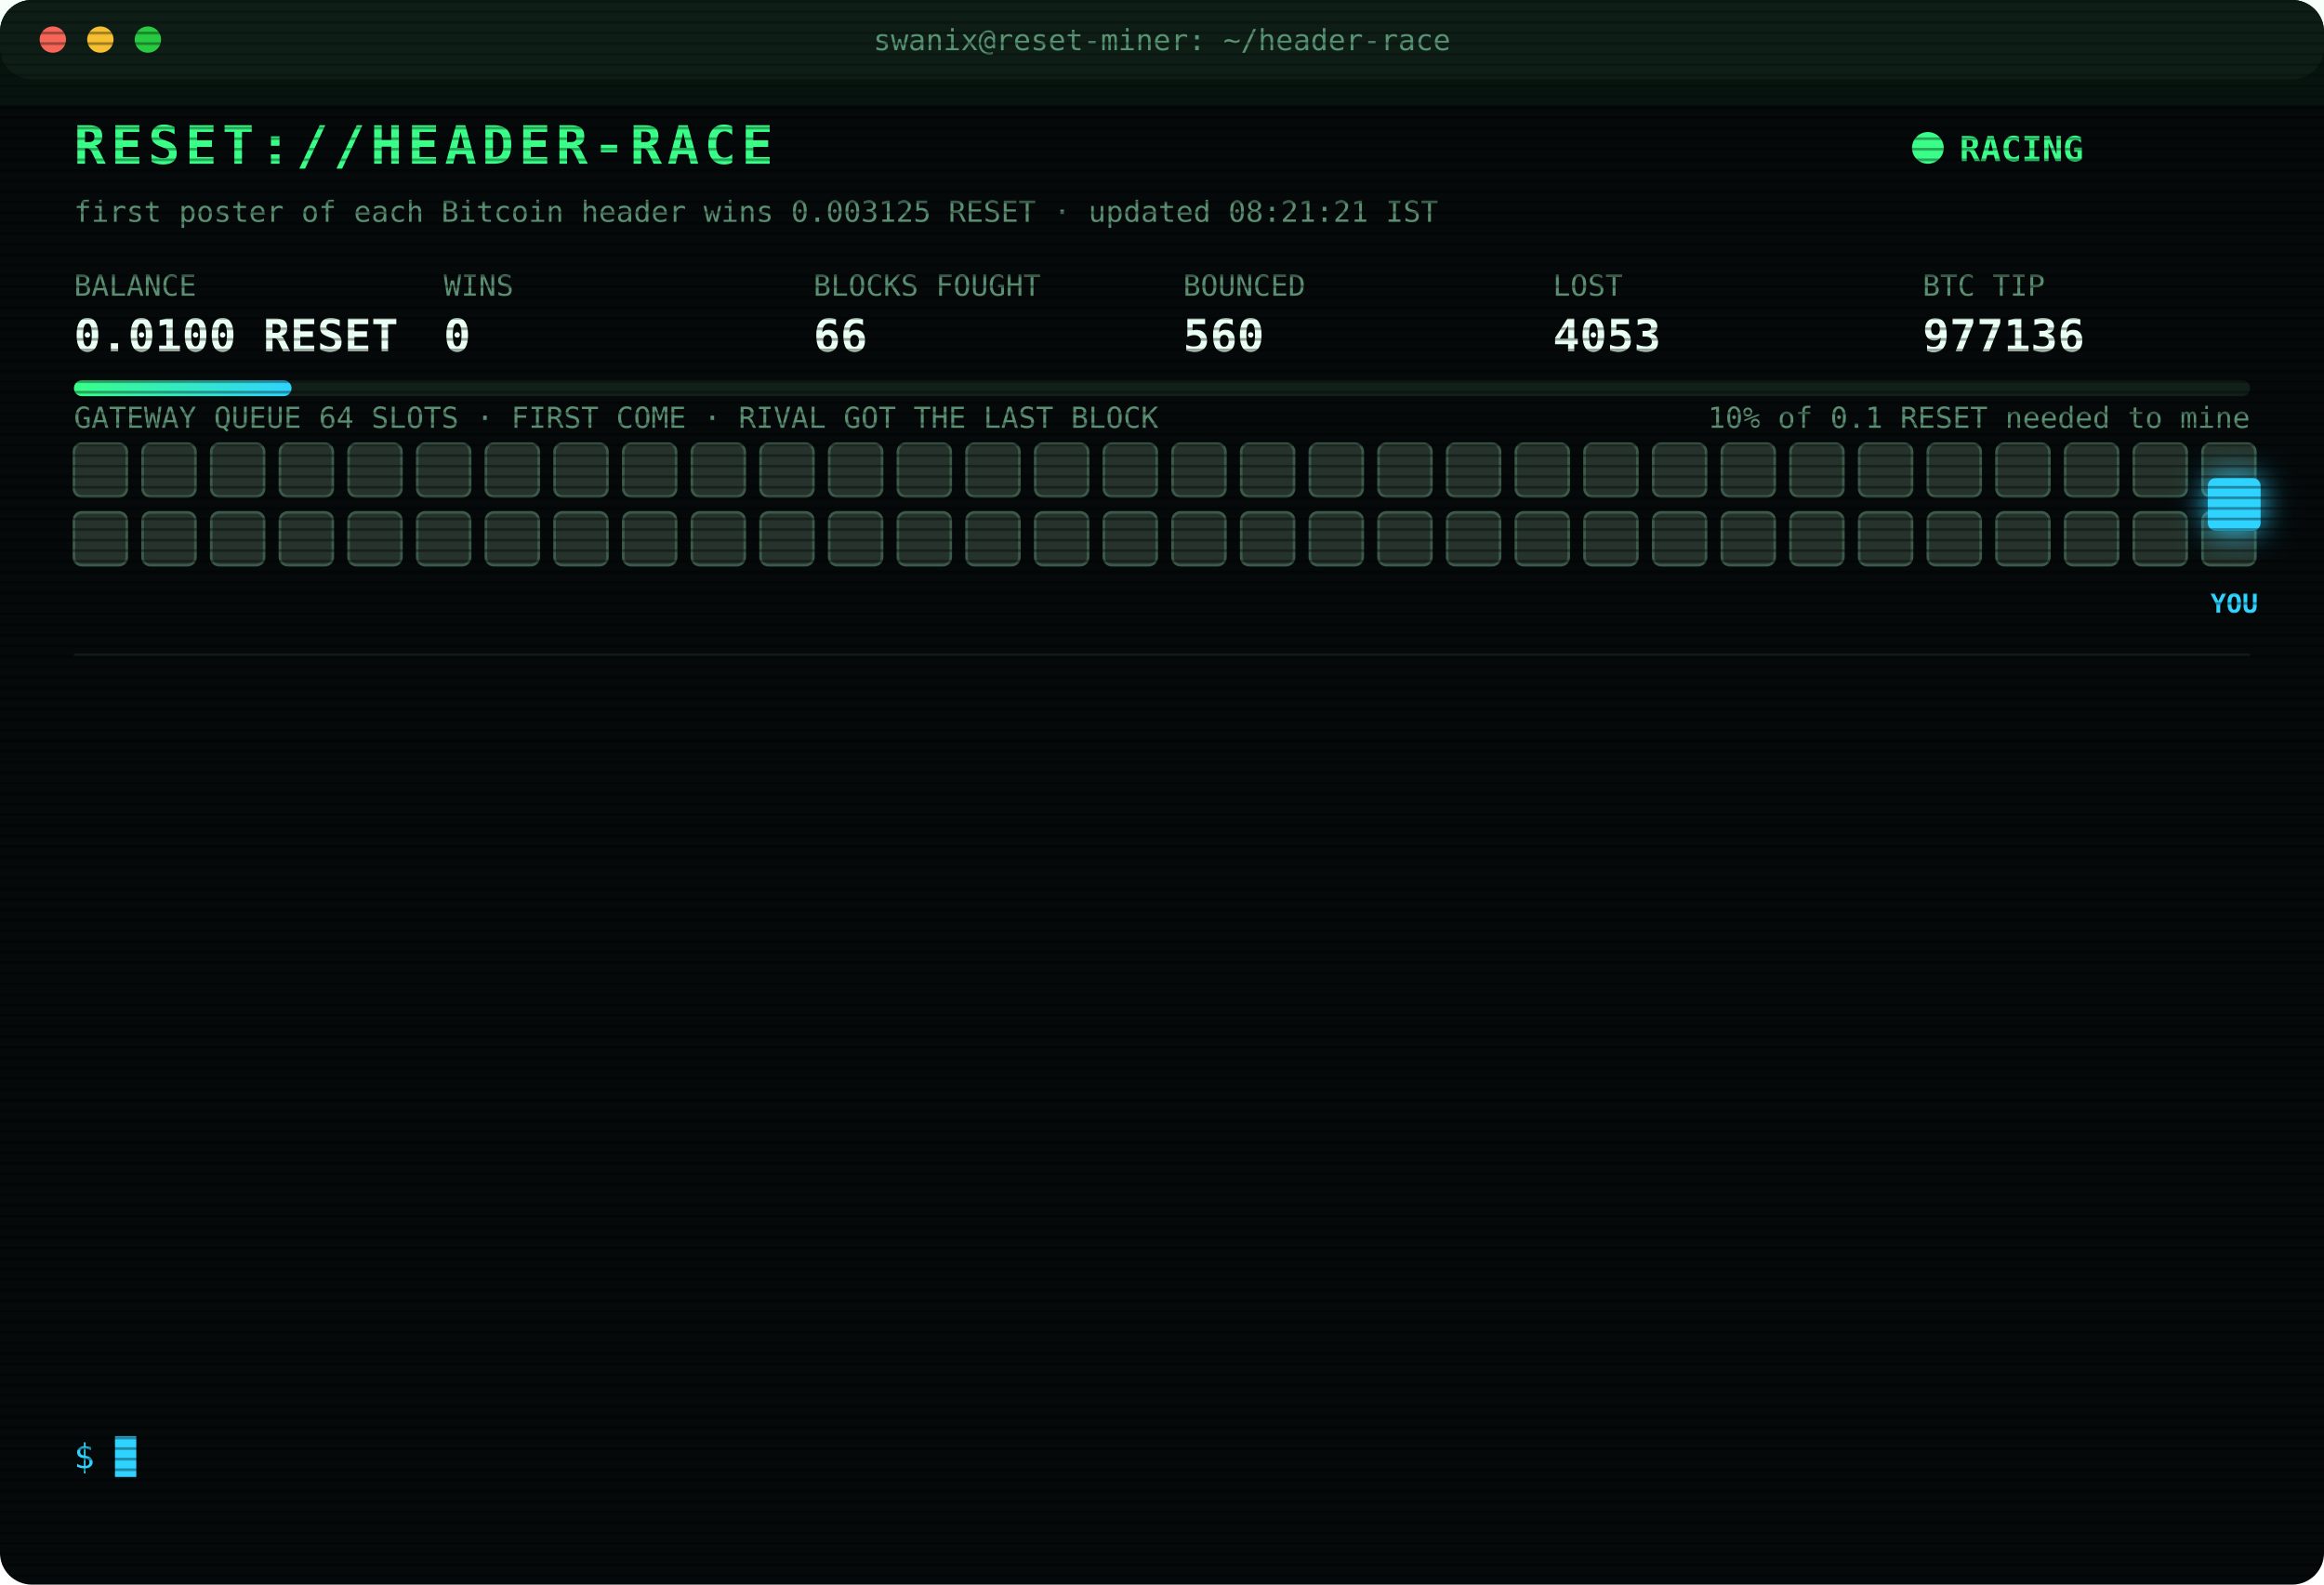
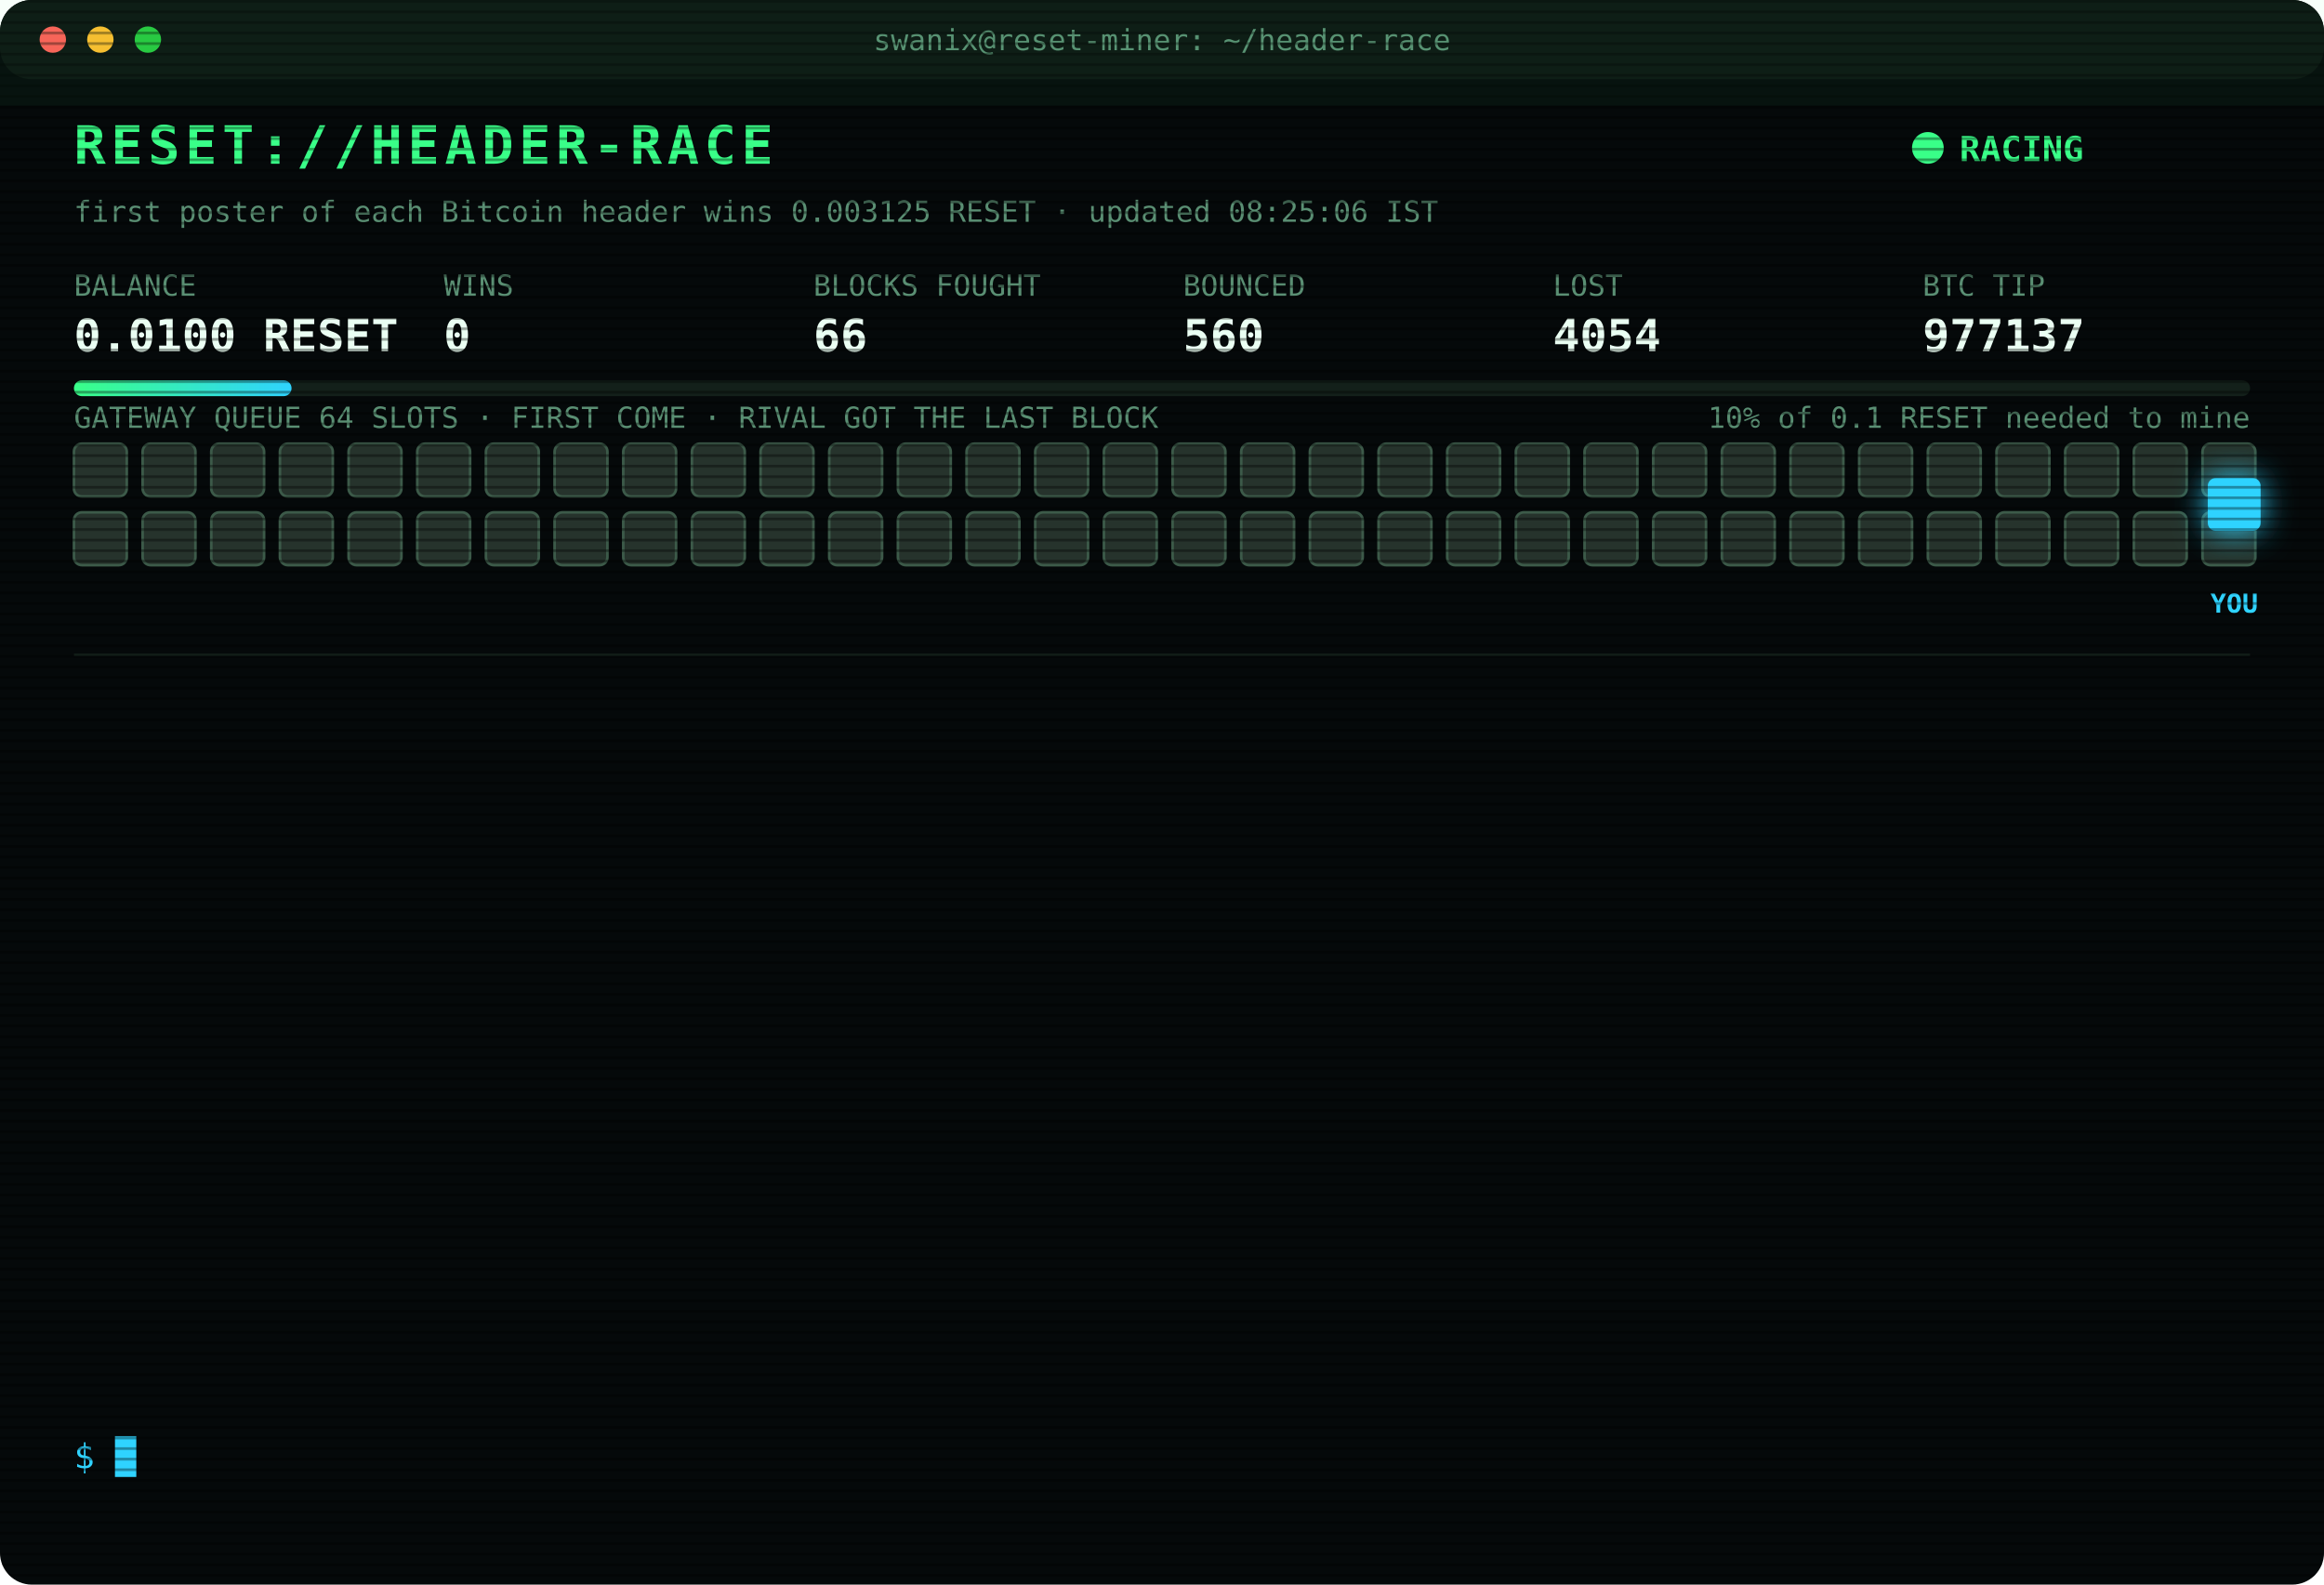
<svg xmlns="http://www.w3.org/2000/svg" width="880" height="600" viewBox="0 0 880 600" font-family="ui-monospace,SFMono-Regular,Menlo,Consolas,monospace">
  <style>
text{font-size:13px;fill:#7CFFB2}
.title{font-size:20px;font-weight:700;fill:#39FF88;letter-spacing:2px;animation:glitch 3s infinite steps(1)}
.sub{fill:#2fd3ff}.k{fill:#5a8f73;font-size:11px}.v{font-size:17px;font-weight:700;fill:#eafff3}
.ts{fill:#3f6b56}.boot{fill:#2fd3ff}.dim{fill:#5a8f73}.bad{fill:#ff4d6d}.warn{fill:#ffd23f}.mag{fill:#ff5cf0}.win{fill:#39FF88;font-weight:700}
.tag{font-size:10px;fill:#2fd3ff;font-weight:700}
.rival{fill:#26332c;stroke:#3c5a49;animation:jam 1.2s infinite alternate}
.idle{fill:#141c18;stroke:#22302a;animation:breathe 4s infinite}
.me{fill:#2fd3ff;filter:drop-shadow(0 0 6px #2fd3ff)}
.hover{animation:nudge 1.1s infinite ease-in-out}.bounce{animation:kick 1.4s infinite}
.ln{opacity:0;animation:in .4s forwards}
.cur{animation:blink 1s infinite steps(1)}
.scan{animation:scan 6s infinite linear}
.led{animation:blink 1.4s infinite}
@keyframes in{from{opacity:0;transform:translateX(-6px)}to{opacity:1;transform:none}}
@keyframes blink{50%{opacity:0}}
@keyframes jam{to{fill:#33463b}}
@keyframes breathe{50%{opacity:.4}}
@keyframes nudge{50%{transform:translateX(-10px)}}
@keyframes kick{0%,100%{transform:none}30%{transform:translateX(-14px)}55%{transform:translateX(10px) translateY(-6px)}}
@keyframes glitch{0%,92%{transform:none}93%{transform:translateX(2px);fill:#ff4d6d}95%{transform:translateX(-2px);fill:#2fd3ff}97%{transform:none}}
@keyframes scan{from{transform:translateY(-40px)}to{transform:translateY(600px)}}
</style>
  <defs>
    <pattern id="sl" width="4" height="4" patternUnits="userSpaceOnUse">
      <rect width="4" height="1" fill="#000" opacity=".35" />
    </pattern>
    <linearGradient id="bar">
      <stop offset="0" stop-color="#39FF88" />
      <stop offset="1" stop-color="#2fd3ff" />
    </linearGradient>
  </defs>
  <rect width="880" height="600" rx="12" fill="#05090a" />
  <rect width="880" height="30" rx="12" fill="#0d1512" />
  <circle cx="20" cy="15" r="5" fill="#ff5f57" />
  <circle cx="38" cy="15" r="5" fill="#febc2e" />
  <circle cx="56" cy="15" r="5" fill="#28c840" />
  <text x="440" y="19" text-anchor="middle" class="k">swanix@reset-miner: ~/header-race</text>
  <text x="28" y="62" class="title">RESET://HEADER-RACE</text>
  <circle class="led" cx="730" cy="56" r="6" fill="#39FF88" />
  <text x="742" y="61" class="win">RACING</text>
-   <text x="28" y="84" class="k">first poster of each Bitcoin header wins 0.003125 RESET · updated 08:21:21 IST</text>
+   <text x="28" y="84" class="k">first poster of each Bitcoin header wins 0.003125 RESET · updated 08:25:06 IST</text>
  <text x="28" y="112" class="k">BALANCE</text>
  <text x="28" y="133" class="v">0.0100 RESET</text>
  <text x="168" y="112" class="k">WINS</text>
  <text x="168" y="133" class="v">0</text>
  <text x="308" y="112" class="k">BLOCKS FOUGHT</text>
  <text x="308" y="133" class="v">66</text>
  <text x="448" y="112" class="k">BOUNCED</text>
  <text x="448" y="133" class="v">560</text>
  <text x="588" y="112" class="k">LOST</text>
-   <text x="588" y="133" class="v">4053</text>
+   <text x="588" y="133" class="v">4054</text>
  <text x="728" y="112" class="k">BTC TIP</text>
-   <text x="728" y="133" class="v">977136</text>
+   <text x="728" y="133" class="v">977137</text>
  <rect x="28" y="144" width="824" height="6" rx="3" fill="#13201a" />
  <rect x="28" y="144" width="82.4" height="6" rx="3" fill="url(#bar)" />
  <text x="852" y="162" text-anchor="end" class="k">10% of 0.1 RESET needed to mine</text>
  <text x="28" y="162" class="k">GATEWAY QUEUE 64 SLOTS · FIRST COME · RIVAL GOT THE LAST BLOCK</text>
  <rect class="rival" x="28" y="168" width="20" height="20" rx="3" style="animation-delay:0.00s" />
  <rect class="rival" x="54" y="168" width="20" height="20" rx="3" style="animation-delay:0.05s" />
  <rect class="rival" x="80" y="168" width="20" height="20" rx="3" style="animation-delay:0.10s" />
  <rect class="rival" x="106" y="168" width="20" height="20" rx="3" style="animation-delay:0.15s" />
  <rect class="rival" x="132" y="168" width="20" height="20" rx="3" style="animation-delay:0.20s" />
  <rect class="rival" x="158" y="168" width="20" height="20" rx="3" style="animation-delay:0.25s" />
  <rect class="rival" x="184" y="168" width="20" height="20" rx="3" style="animation-delay:0.30s" />
  <rect class="rival" x="210" y="168" width="20" height="20" rx="3" style="animation-delay:0.35s" />
  <rect class="rival" x="236" y="168" width="20" height="20" rx="3" style="animation-delay:0.40s" />
  <rect class="rival" x="262" y="168" width="20" height="20" rx="3" style="animation-delay:0.45s" />
  <rect class="rival" x="288" y="168" width="20" height="20" rx="3" style="animation-delay:0.50s" />
  <rect class="rival" x="314" y="168" width="20" height="20" rx="3" style="animation-delay:0.55s" />
  <rect class="rival" x="340" y="168" width="20" height="20" rx="3" style="animation-delay:0.60s" />
  <rect class="rival" x="366" y="168" width="20" height="20" rx="3" style="animation-delay:0.65s" />
  <rect class="rival" x="392" y="168" width="20" height="20" rx="3" style="animation-delay:0.70s" />
  <rect class="rival" x="418" y="168" width="20" height="20" rx="3" style="animation-delay:0.75s" />
  <rect class="rival" x="444" y="168" width="20" height="20" rx="3" style="animation-delay:0.80s" />
  <rect class="rival" x="470" y="168" width="20" height="20" rx="3" style="animation-delay:0.85s" />
  <rect class="rival" x="496" y="168" width="20" height="20" rx="3" style="animation-delay:0.90s" />
  <rect class="rival" x="522" y="168" width="20" height="20" rx="3" style="animation-delay:0.95s" />
  <rect class="rival" x="548" y="168" width="20" height="20" rx="3" style="animation-delay:1.00s" />
  <rect class="rival" x="574" y="168" width="20" height="20" rx="3" style="animation-delay:1.05s" />
  <rect class="rival" x="600" y="168" width="20" height="20" rx="3" style="animation-delay:1.10s" />
  <rect class="rival" x="626" y="168" width="20" height="20" rx="3" style="animation-delay:1.15s" />
  <rect class="rival" x="652" y="168" width="20" height="20" rx="3" style="animation-delay:1.20s" />
  <rect class="rival" x="678" y="168" width="20" height="20" rx="3" style="animation-delay:1.25s" />
  <rect class="rival" x="704" y="168" width="20" height="20" rx="3" style="animation-delay:1.30s" />
  <rect class="rival" x="730" y="168" width="20" height="20" rx="3" style="animation-delay:1.35s" />
  <rect class="rival" x="756" y="168" width="20" height="20" rx="3" style="animation-delay:1.40s" />
  <rect class="rival" x="782" y="168" width="20" height="20" rx="3" style="animation-delay:1.45s" />
  <rect class="rival" x="808" y="168" width="20" height="20" rx="3" style="animation-delay:1.50s" />
  <rect class="rival" x="834" y="168" width="20" height="20" rx="3" style="animation-delay:1.55s" />
  <rect class="rival" x="28" y="194" width="20" height="20" rx="3" style="animation-delay:1.60s" />
  <rect class="rival" x="54" y="194" width="20" height="20" rx="3" style="animation-delay:1.65s" />
  <rect class="rival" x="80" y="194" width="20" height="20" rx="3" style="animation-delay:1.70s" />
  <rect class="rival" x="106" y="194" width="20" height="20" rx="3" style="animation-delay:1.75s" />
  <rect class="rival" x="132" y="194" width="20" height="20" rx="3" style="animation-delay:1.80s" />
  <rect class="rival" x="158" y="194" width="20" height="20" rx="3" style="animation-delay:1.85s" />
  <rect class="rival" x="184" y="194" width="20" height="20" rx="3" style="animation-delay:1.90s" />
  <rect class="rival" x="210" y="194" width="20" height="20" rx="3" style="animation-delay:1.95s" />
  <rect class="rival" x="236" y="194" width="20" height="20" rx="3" style="animation-delay:2.00s" />
  <rect class="rival" x="262" y="194" width="20" height="20" rx="3" style="animation-delay:2.05s" />
  <rect class="rival" x="288" y="194" width="20" height="20" rx="3" style="animation-delay:2.10s" />
  <rect class="rival" x="314" y="194" width="20" height="20" rx="3" style="animation-delay:2.15s" />
  <rect class="rival" x="340" y="194" width="20" height="20" rx="3" style="animation-delay:2.20s" />
  <rect class="rival" x="366" y="194" width="20" height="20" rx="3" style="animation-delay:2.25s" />
  <rect class="rival" x="392" y="194" width="20" height="20" rx="3" style="animation-delay:2.30s" />
  <rect class="rival" x="418" y="194" width="20" height="20" rx="3" style="animation-delay:2.35s" />
  <rect class="rival" x="444" y="194" width="20" height="20" rx="3" style="animation-delay:2.40s" />
  <rect class="rival" x="470" y="194" width="20" height="20" rx="3" style="animation-delay:2.45s" />
  <rect class="rival" x="496" y="194" width="20" height="20" rx="3" style="animation-delay:2.50s" />
  <rect class="rival" x="522" y="194" width="20" height="20" rx="3" style="animation-delay:2.55s" />
  <rect class="rival" x="548" y="194" width="20" height="20" rx="3" style="animation-delay:2.60s" />
  <rect class="rival" x="574" y="194" width="20" height="20" rx="3" style="animation-delay:2.65s" />
  <rect class="rival" x="600" y="194" width="20" height="20" rx="3" style="animation-delay:2.70s" />
  <rect class="rival" x="626" y="194" width="20" height="20" rx="3" style="animation-delay:2.75s" />
  <rect class="rival" x="652" y="194" width="20" height="20" rx="3" style="animation-delay:2.80s" />
  <rect class="rival" x="678" y="194" width="20" height="20" rx="3" style="animation-delay:2.85s" />
  <rect class="rival" x="704" y="194" width="20" height="20" rx="3" style="animation-delay:2.90s" />
  <rect class="rival" x="730" y="194" width="20" height="20" rx="3" style="animation-delay:2.95s" />
  <rect class="rival" x="756" y="194" width="20" height="20" rx="3" style="animation-delay:3.00s" />
  <rect class="rival" x="782" y="194" width="20" height="20" rx="3" style="animation-delay:3.05s" />
  <rect class="rival" x="808" y="194" width="20" height="20" rx="3" style="animation-delay:3.10s" />
  <rect class="rival" x="834" y="194" width="20" height="20" rx="3" style="animation-delay:3.15s" />
  <g class="hover">
    <rect class="me" x="836" y="181" width="20" height="20" rx="3" />
    <text class="tag" x="846" y="232" text-anchor="middle">YOU</text>
  </g>
  <line x1="28" x2="852" y1="248" y2="248" stroke="#13201a" />
  <g class="ln" style="animation-delay:0.40s">
-     <text x="28" y="270" class="ts">05:22:11</text>
-     <text x="104" y="270" class="bad">[LOST] #977123 taken by a rival miner</text>
+     <text x="28" y="270" class="ts">05:24:44</text>
+     <text x="104" y="270" class="bad">[LOST] #977124 taken by a rival miner</text>
  </g>
  <g class="ln" style="animation-delay:0.65s">
-     <text x="28" y="292" class="ts">05:24:44</text>
-     <text x="104" y="292" class="bad">[LOST] #977124 taken by a rival miner</text>
+     <text x="28" y="292" class="ts">05:53:34</text>
+     <text x="104" y="292" class="bad">[LOST] #977126 taken by a rival miner</text>
  </g>
  <g class="ln" style="animation-delay:0.90s">
-     <text x="28" y="314" class="ts">05:53:34</text>
-     <text x="104" y="314" class="bad">[LOST] #977126 taken by a rival miner</text>
+     <text x="28" y="314" class="ts">06:36:49</text>
+     <text x="104" y="314" class="bad">[LOST] #977128 taken by a rival miner</text>
  </g>
  <g class="ln" style="animation-delay:1.15s">
-     <text x="28" y="336" class="ts">06:36:49</text>
-     <text x="104" y="336" class="bad">[LOST] #977128 taken by a rival miner</text>
+     <text x="28" y="336" class="ts">06:43:27</text>
+     <text x="104" y="336" class="bad">[LOST] #977129 taken by a rival miner</text>
  </g>
  <g class="ln" style="animation-delay:1.40s">
-     <text x="28" y="358" class="ts">06:43:27</text>
-     <text x="104" y="358" class="bad">[LOST] #977129 taken by a rival miner</text>
+     <text x="28" y="358" class="ts">07:38:37</text>
+     <text x="104" y="358" class="bad">[LOST] #977131 taken by a rival miner</text>
  </g>
  <g class="ln" style="animation-delay:1.65s">
-     <text x="28" y="380" class="ts">07:38:37</text>
-     <text x="104" y="380" class="bad">[LOST] #977131 taken by a rival miner</text>
+     <text x="28" y="380" class="ts">07:55:31</text>
+     <text x="104" y="380" class="dim">[STINT END] calls 760 · wins 0</text>
  </g>
  <g class="ln" style="animation-delay:1.90s">
-     <text x="28" y="402" class="ts">07:55:31</text>
-     <text x="104" y="402" class="dim">[STINT END] calls 760 · wins 0</text>
+     <text x="28" y="402" class="ts">08:00:35</text>
+     <text x="104" y="402" class="boot">[BOOT] racer v3 online · 3 feeds · stint 340m</text>
  </g>
  <g class="ln" style="animation-delay:2.15s">
-     <text x="28" y="424" class="ts">08:00:35</text>
-     <text x="104" y="424" class="boot">[BOOT] racer v3 online · 3 feeds · stint 340m</text>
+     <text x="28" y="424" class="ts">08:03:33</text>
+     <text x="104" y="424" class="bad">[LOST] #977132 taken by a rival miner</text>
  </g>
  <g class="ln" style="animation-delay:2.40s">
-     <text x="28" y="446" class="ts">08:03:33</text>
-     <text x="104" y="446" class="bad">[LOST] #977132 taken by a rival miner</text>
+     <text x="28" y="446" class="ts">08:06:38</text>
+     <text x="104" y="446" class="bad">[LOST] #977133 taken by a rival miner</text>
  </g>
  <g class="ln" style="animation-delay:2.65s">
-     <text x="28" y="468" class="ts">08:06:38</text>
-     <text x="104" y="468" class="bad">[LOST] #977133 taken by a rival miner</text>
+     <text x="28" y="468" class="ts">08:15:52</text>
+     <text x="104" y="468" class="bad">[LOST] #977134 taken by a rival miner</text>
  </g>
  <g class="ln" style="animation-delay:2.90s">
-     <text x="28" y="490" class="ts">08:15:52</text>
-     <text x="104" y="490" class="bad">[LOST] #977134 taken by a rival miner</text>
+     <text x="28" y="490" class="ts">08:18:54</text>
+     <text x="104" y="490" class="bad">[LOST] #977135 taken by a rival miner</text>
  </g>
  <g class="ln" style="animation-delay:3.15s">
-     <text x="28" y="512" class="ts">08:18:54</text>
-     <text x="104" y="512" class="bad">[LOST] #977135 taken by a rival miner</text>
+     <text x="28" y="512" class="ts">08:21:21</text>
+     <text x="104" y="512" class="bad">[LOST] #977136 taken by a rival miner</text>
  </g>
  <g class="ln" style="animation-delay:3.40s">
-     <text x="28" y="534" class="ts">08:21:21</text>
-     <text x="104" y="534" class="bad">[LOST] #977136 taken by a rival miner</text>
+     <text x="28" y="534" class="ts">08:25:06</text>
+     <text x="104" y="534" class="bad">[LOST] #977137 taken by a rival miner</text>
  </g>
  <text x="28" y="556" class="sub">$ <tspan class="cur">█</tspan>
  </text>
  <rect width="880" height="600" rx="12" fill="url(#sl)" pointer-events="none" />
  <rect class="scan" width="880" height="40" fill="#39FF88" opacity=".04" />
</svg>
